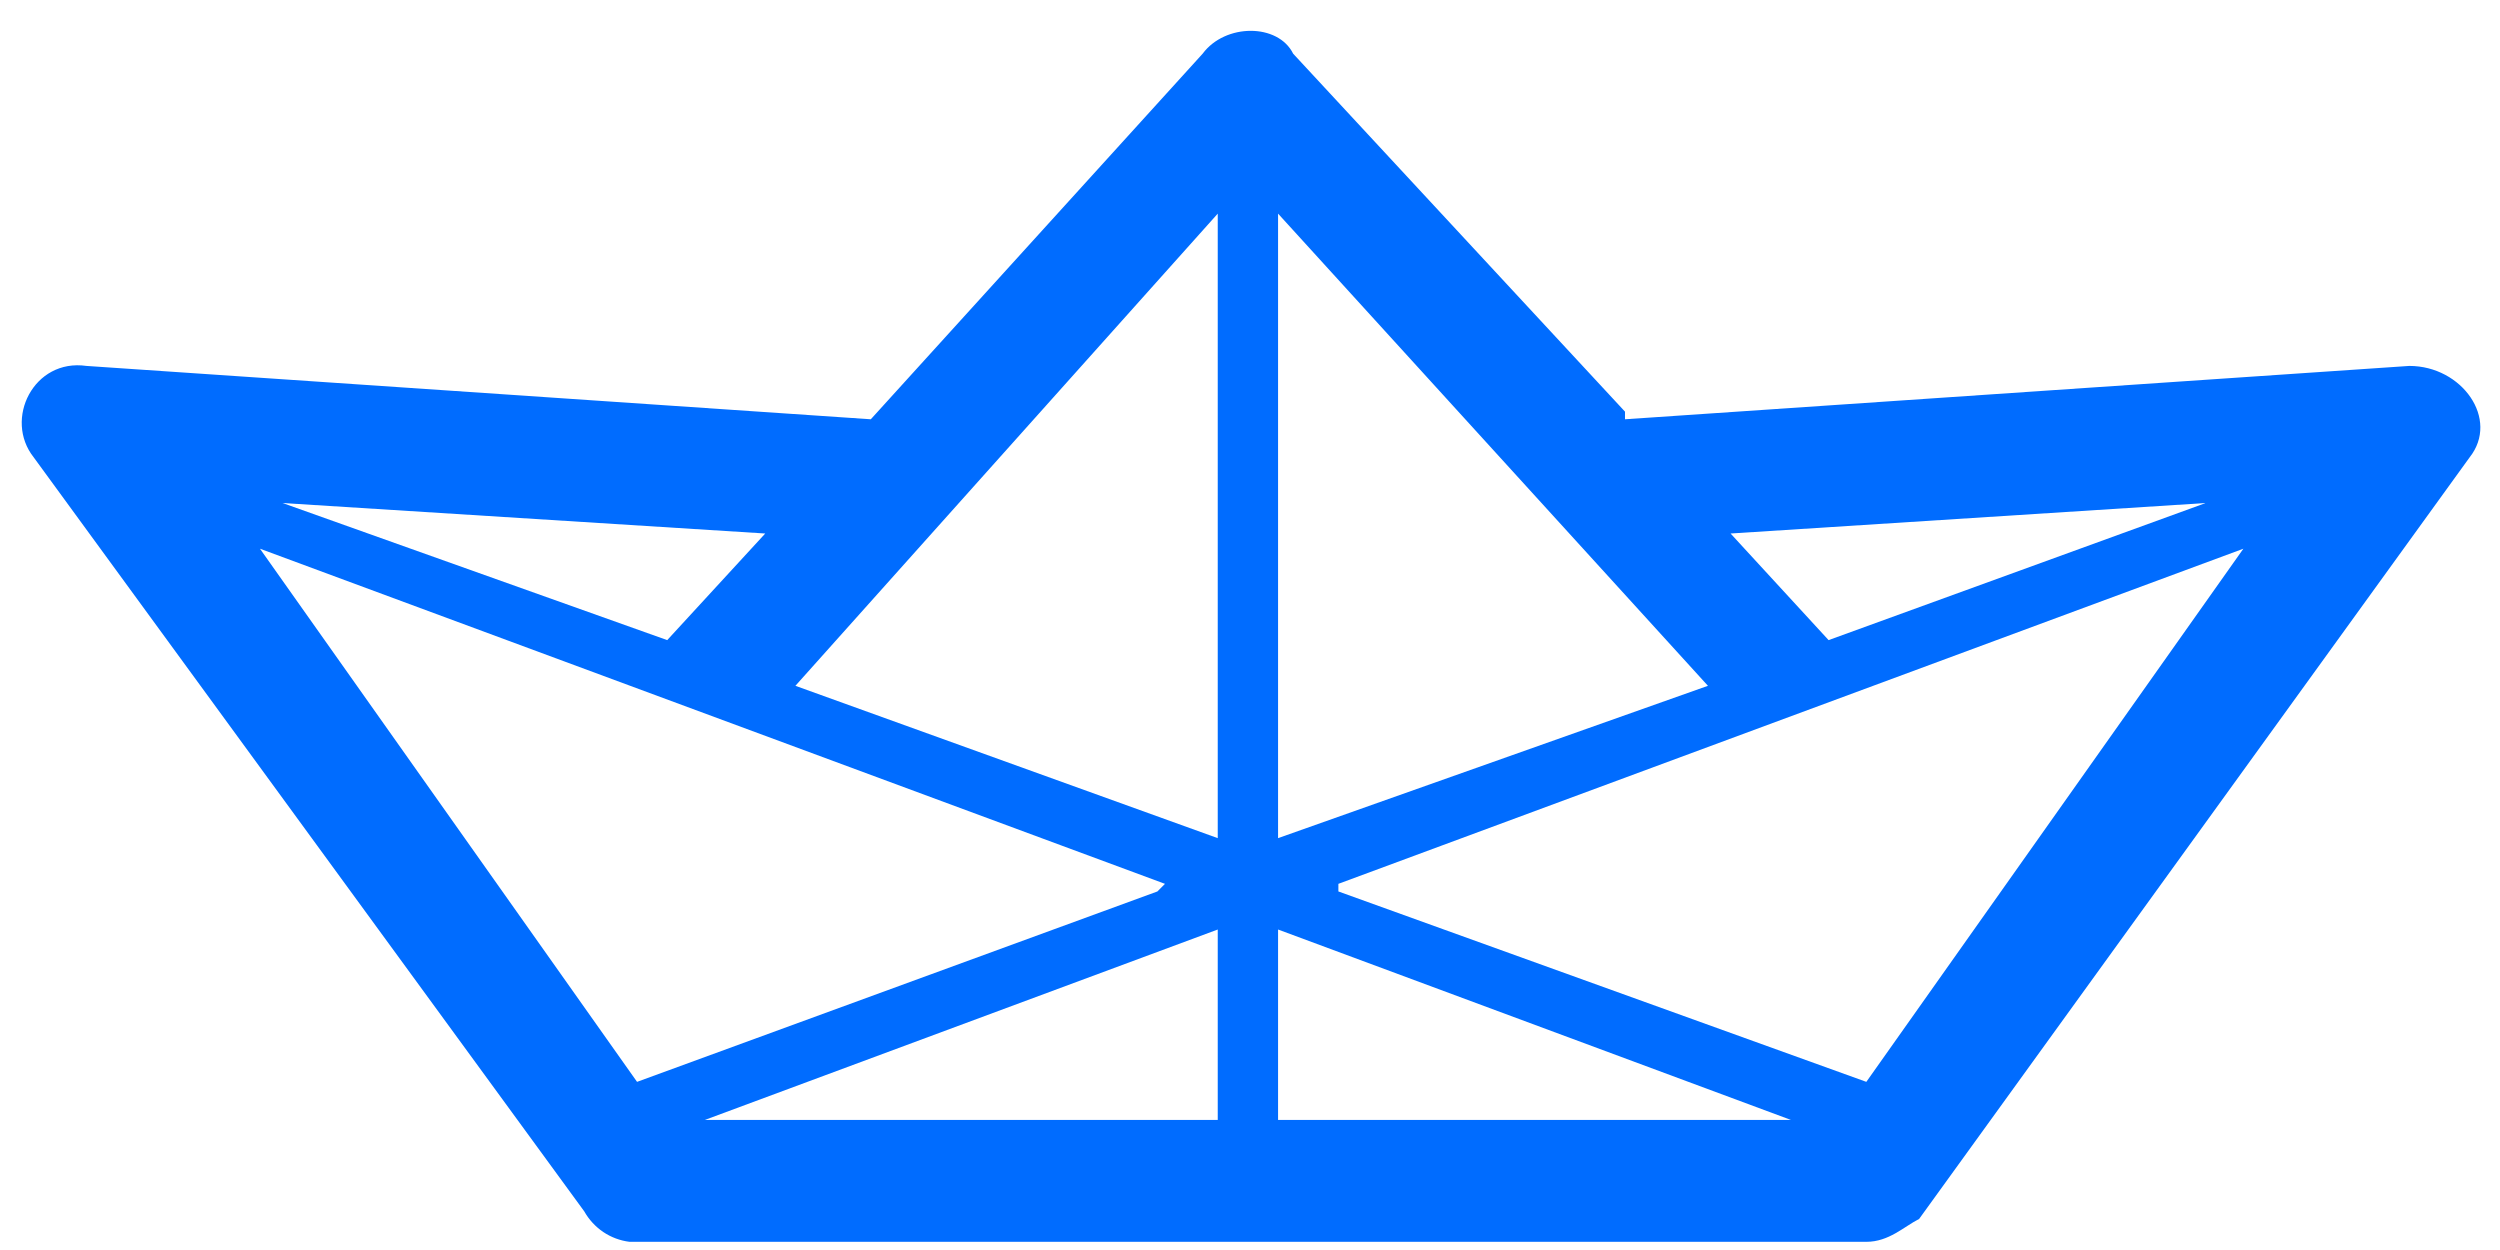
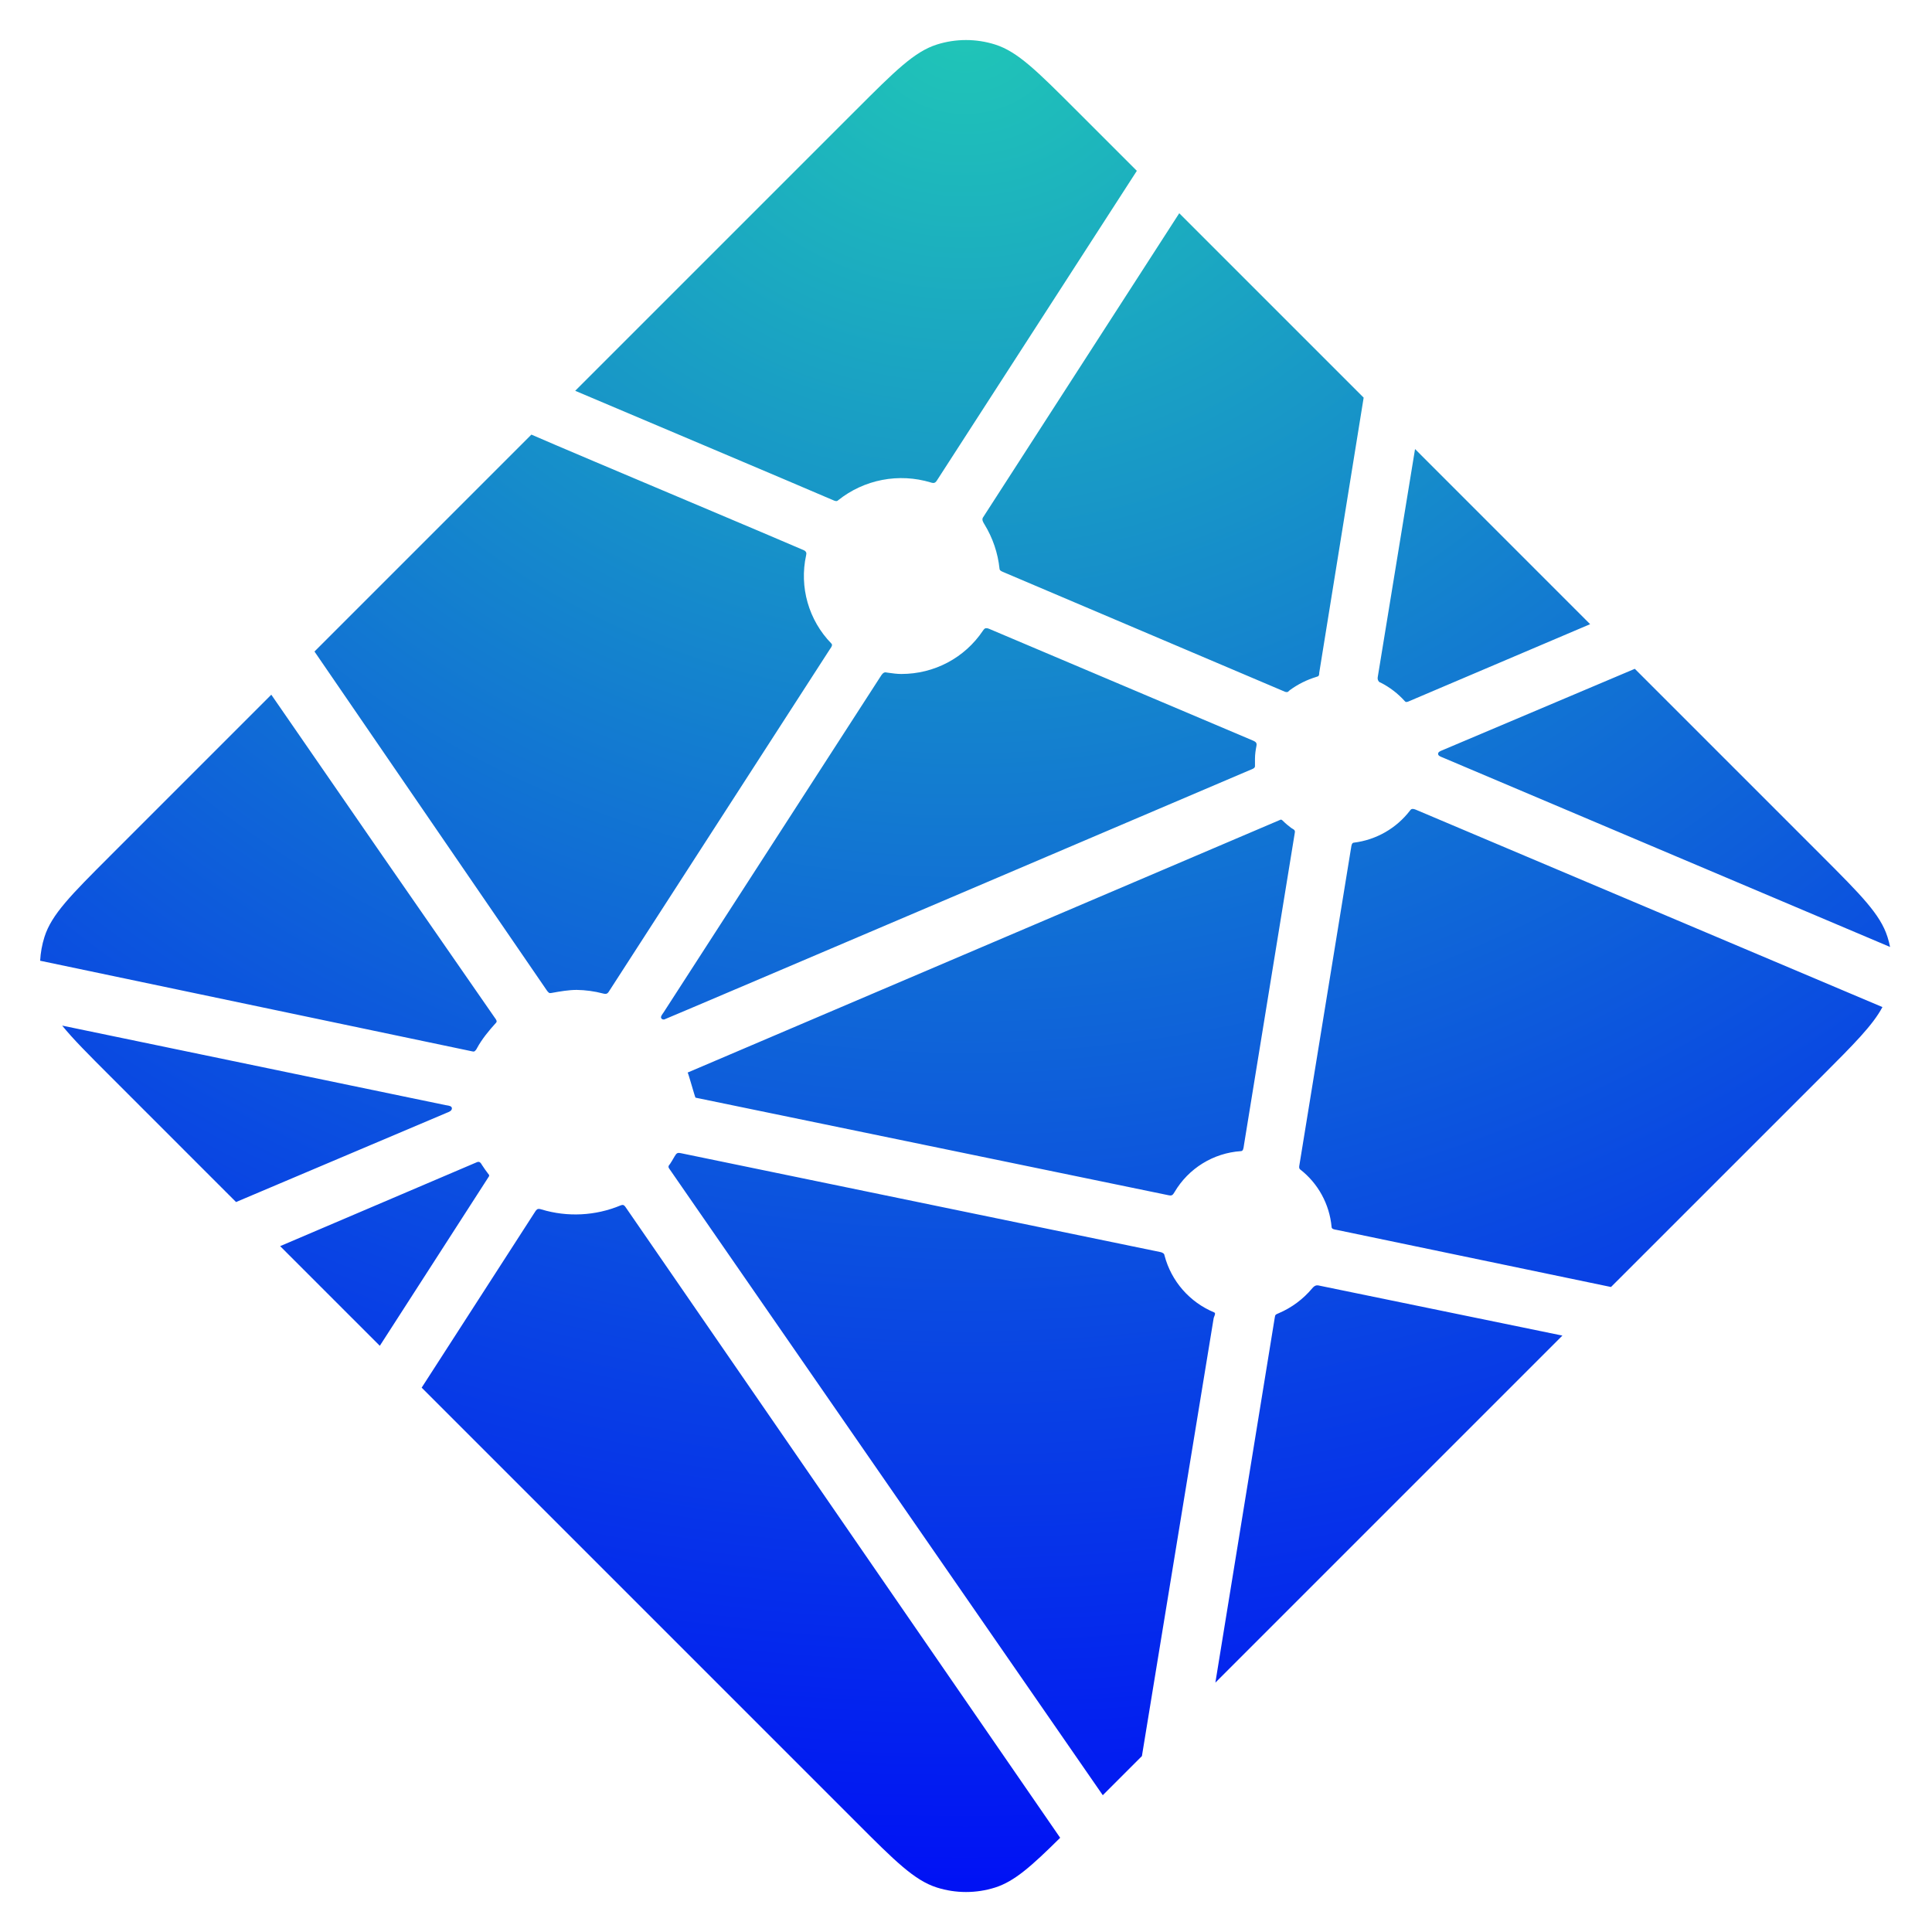
- <svg xmlns="http://www.w3.org/2000/svg" width="62" height="31" viewBox="0 0 62 31" fill="none">
-   <path fill-rule="evenodd" clip-rule="evenodd" d="M40.3 10.398L59.751 9.075C61.06 9.075 61.995 10.398 61.247 11.342L47.594 30.23C47.22 30.419 46.846 30.797 46.285 30.797H15.612C15.379 30.768 15.156 30.685 14.961 30.554C14.767 30.422 14.605 30.247 14.489 30.041L0.836 11.342C0.088 10.398 0.836 8.886 2.145 9.075L21.596 10.398L29.826 1.331C30.387 0.576 31.696 0.576 32.07 1.331L40.3 10.209V10.398ZM44.414 27.774L31.696 23.052V27.774H44.414ZM30.2 27.774V23.052L17.482 27.774H30.387H30.2ZM28.704 22.108L15.799 26.83L6.447 13.608L28.891 21.919L28.704 22.108ZM33.192 22.108L46.285 26.83L55.636 13.608L33.192 21.919V22.108ZM30.2 20.975V5.298L19.726 17.008L30.2 20.786V20.975ZM31.696 20.975V5.298L42.357 17.008L31.696 20.786V20.975ZM16.547 15.875L18.978 13.231L7.008 12.475L16.547 15.875ZM45.349 15.875L42.918 13.231L54.701 12.475L45.349 15.875Z" fill="#006CFF" />
+ <svg xmlns="http://www.w3.org/2000/svg" width="128px" height="128px" viewBox="0 0 40 40" fill="#000000" stroke="#000000" stroke-width="0">
+   <g id="SVGRepo_bgCarrier" stroke-width="0" />
+   <g id="SVGRepo_tracerCarrier" stroke-linecap="round" stroke-linejoin="round" />
+   <g id="SVGRepo_iconCarrier">
+     <defs>
+       <radialGradient id="a" cy="0%" r="100.11%" fx="50%" fy="0%" gradientTransform="matrix(0 .9989 -1.152 0 .5 -.5)">
+         <stop offset="0%" stop-color="#20C6B7" />
+         <stop offset="100%" stop-color="#0010f5" />
+       </radialGradient>
+     </defs>
+     <path fill="url(#a)" d="M28.589 14.135l-.014-.006c-.008-.003-.016-.006-.023-.013a.11.11 0 0 1-.028-.093l.773-4.726 3.625 3.626-3.77 1.604a.083.083 0 0 1-.033.006h-.015c-.005-.003-.01-.007-.02-.017a1.716 1.716 0 0 0-.495-.381zm5.258-.288l3.876 3.876c.805.806 1.208 1.208 1.355 1.674.022.069.04.138.054.209l-9.263-3.923a.728.728 0 0 0-.015-.006c-.037-.015-.08-.032-.08-.07 0-.038.044-.056.081-.071l.012-.005 3.98-1.684zm5.127 7.003c-.2.376-.59.766-1.25 1.427l-4.37 4.369-5.652-1.177-.03-.006c-.05-.008-.103-.017-.103-.062a1.706 1.706 0 0 0-.655-1.193c-.023-.023-.017-.059-.01-.092 0-.005 0-.01.002-.014l1.063-6.526.004-.022c.006-.05.015-.108.06-.108a1.73 1.73 0 0 0 1.16-.665c.009-.01.015-.021.027-.027.032-.015.07 0 .103.014l9.65 4.082zm-6.625 6.801l-7.186 7.186 1.23-7.56.002-.01c.001-.01.003-.02.006-.029.01-.024.036-.034.061-.044l.012-.005a1.85 1.85 0 0 0 .695-.517c.024-.028.053-.055.09-.06a.09.09 0 0 1 .029 0l5.06 1.04zm-8.707 8.707l-.81.81-8.955-12.942a.424.424 0 0 0-.01-.014c-.014-.019-.029-.038-.026-.06.001-.016.011-.03.022-.042l.01-.013c.027-.04.05-.08.075-.123l.02-.035.003-.003c.014-.024.027-.047.051-.06.021-.01.05-.006.073-.001l9.921 2.046a.164.164 0 0 1 .076.033c.013.013.016.027.019.043a1.757 1.757 0 0 0 1.028 1.175c.028.014.016.045.003.078a.238.238 0 0 0-.015.045c-.125.76-1.197 7.298-1.485 9.063zm-1.692 1.691c-.597.591-.949.904-1.347 1.03a2 2 0 0 1-1.206 0c-.466-.148-.869-.55-1.674-1.356L8.73 28.73l2.349-3.643c.011-.018.022-.034.04-.047.025-.018.061-.01.091 0a2.434 2.434 0 0 0 1.638-.083c.027-.01.054-.017.075.002a.19.19 0 0 1 .028.032L21.95 38.05zM7.863 27.863L5.8 25.8l4.074-1.738a.084.084 0 0 1 .033-.007c.034 0 .054.034.072.065a2.91 2.91 0 0 0 .13.184l.013.016c.012.017.004.034-.008.05l-2.25 3.493zm-2.976-2.976l-2.61-2.61c-.444-.444-.766-.766-.99-1.043l7.936 1.646a.84.84 0 0 0 .03.005c.049.008.103.017.103.063 0 .05-.059.073-.109.092l-.023.01-4.337 1.837zM.831 19.892a2 2 0 0 1 .09-.495c.148-.466.55-.868 1.356-1.674l3.34-3.34a2175.525 2175.525 0 0 0 4.626 6.687c.027.036.057.076.026.106-.146.161-.292.337-.395.528a.16.16 0 0 1-.05.062c-.013.008-.027.005-.042.002H9.78L.831 19.891zm5.68-6.403l4.491-4.491c.422.185 1.958.834 3.332 1.414 1.04.44 1.988.84 2.286.97.03.012.057.024.07.054.008.018.004.041 0 .06a2.003 2.003 0 0 0 .523 1.828c.03.03 0 .073-.026.11l-.014.021-4.56 7.063c-.012.02-.023.037-.043.05-.024.015-.058.008-.086.001a2.274 2.274 0 0 0-.543-.074c-.164 0-.342.03-.522.063h-.001c-.02.003-.038.007-.054-.005a.21.21 0 0 1-.045-.051l-4.808-7.013zm5.398-5.398l5.814-5.814c.805-.805 1.208-1.208 1.674-1.355a2 2 0 0 1 1.206 0c.466.147.869.55 1.674 1.355l1.26 1.26-4.135 6.404a.155.155 0 0 1-.041.048c-.025.017-.06.01-.09 0a2.097 2.097 0 0 0-1.92.37c-.027.028-.067.012-.101-.003-.54-.235-4.74-2.01-5.341-2.265zm12.506-3.676l3.818 3.818-.92 5.698v.015a.135.135 0 0 1-.008.038c-.01.02-.03.024-.05.03a1.83 1.83 0 0 0-.548.273.154.154 0 0 0-.02.017c-.011.012-.022.023-.04.025a.114.114 0 0 1-.043-.007l-5.818-2.472-.011-.005c-.037-.015-.081-.033-.081-.071a2.198 2.198 0 0 0-.31-.915c-.028-.046-.059-.094-.035-.141l4.066-6.303zm-3.932 8.606l5.454 2.31c.03.014.063.027.076.058a.106.106 0 0 1 0 .057c-.016.08-.03.171-.03.263v.153c0 .038-.039.054-.075.069l-.011.004c-.864.369-12.13 5.173-12.147 5.173-.017 0-.035 0-.052-.017-.03-.03 0-.072.027-.11a.76.76 0 0 0 .014-.02l4.482-6.94.008-.012c.026-.042.056-.089.104-.089l.045.007c.102.014.192.027.283.027.68 0 1.31-.331 1.69-.897a.16.16 0 0 1 .034-.04c.027-.02.067-.01.098.004zm-6.246 9.185l12.28-5.237s.018 0 .035.017c.067.067.124.112.179.154l.027.017c.025.014.05.03.052.056 0 .01 0 .016-.002.025L25.756 23.7l-.004.026c-.007.05-.014.107-.061.107a1.729 1.729 0 0 0-1.373.847l-.005.008c-.014.023-.027.045-.05.057-.021.01-.048.006-.07.001l-9.793-2.02c-.01-.002-.152-.519-.163-.52z" />
+   </g>
</svg>
